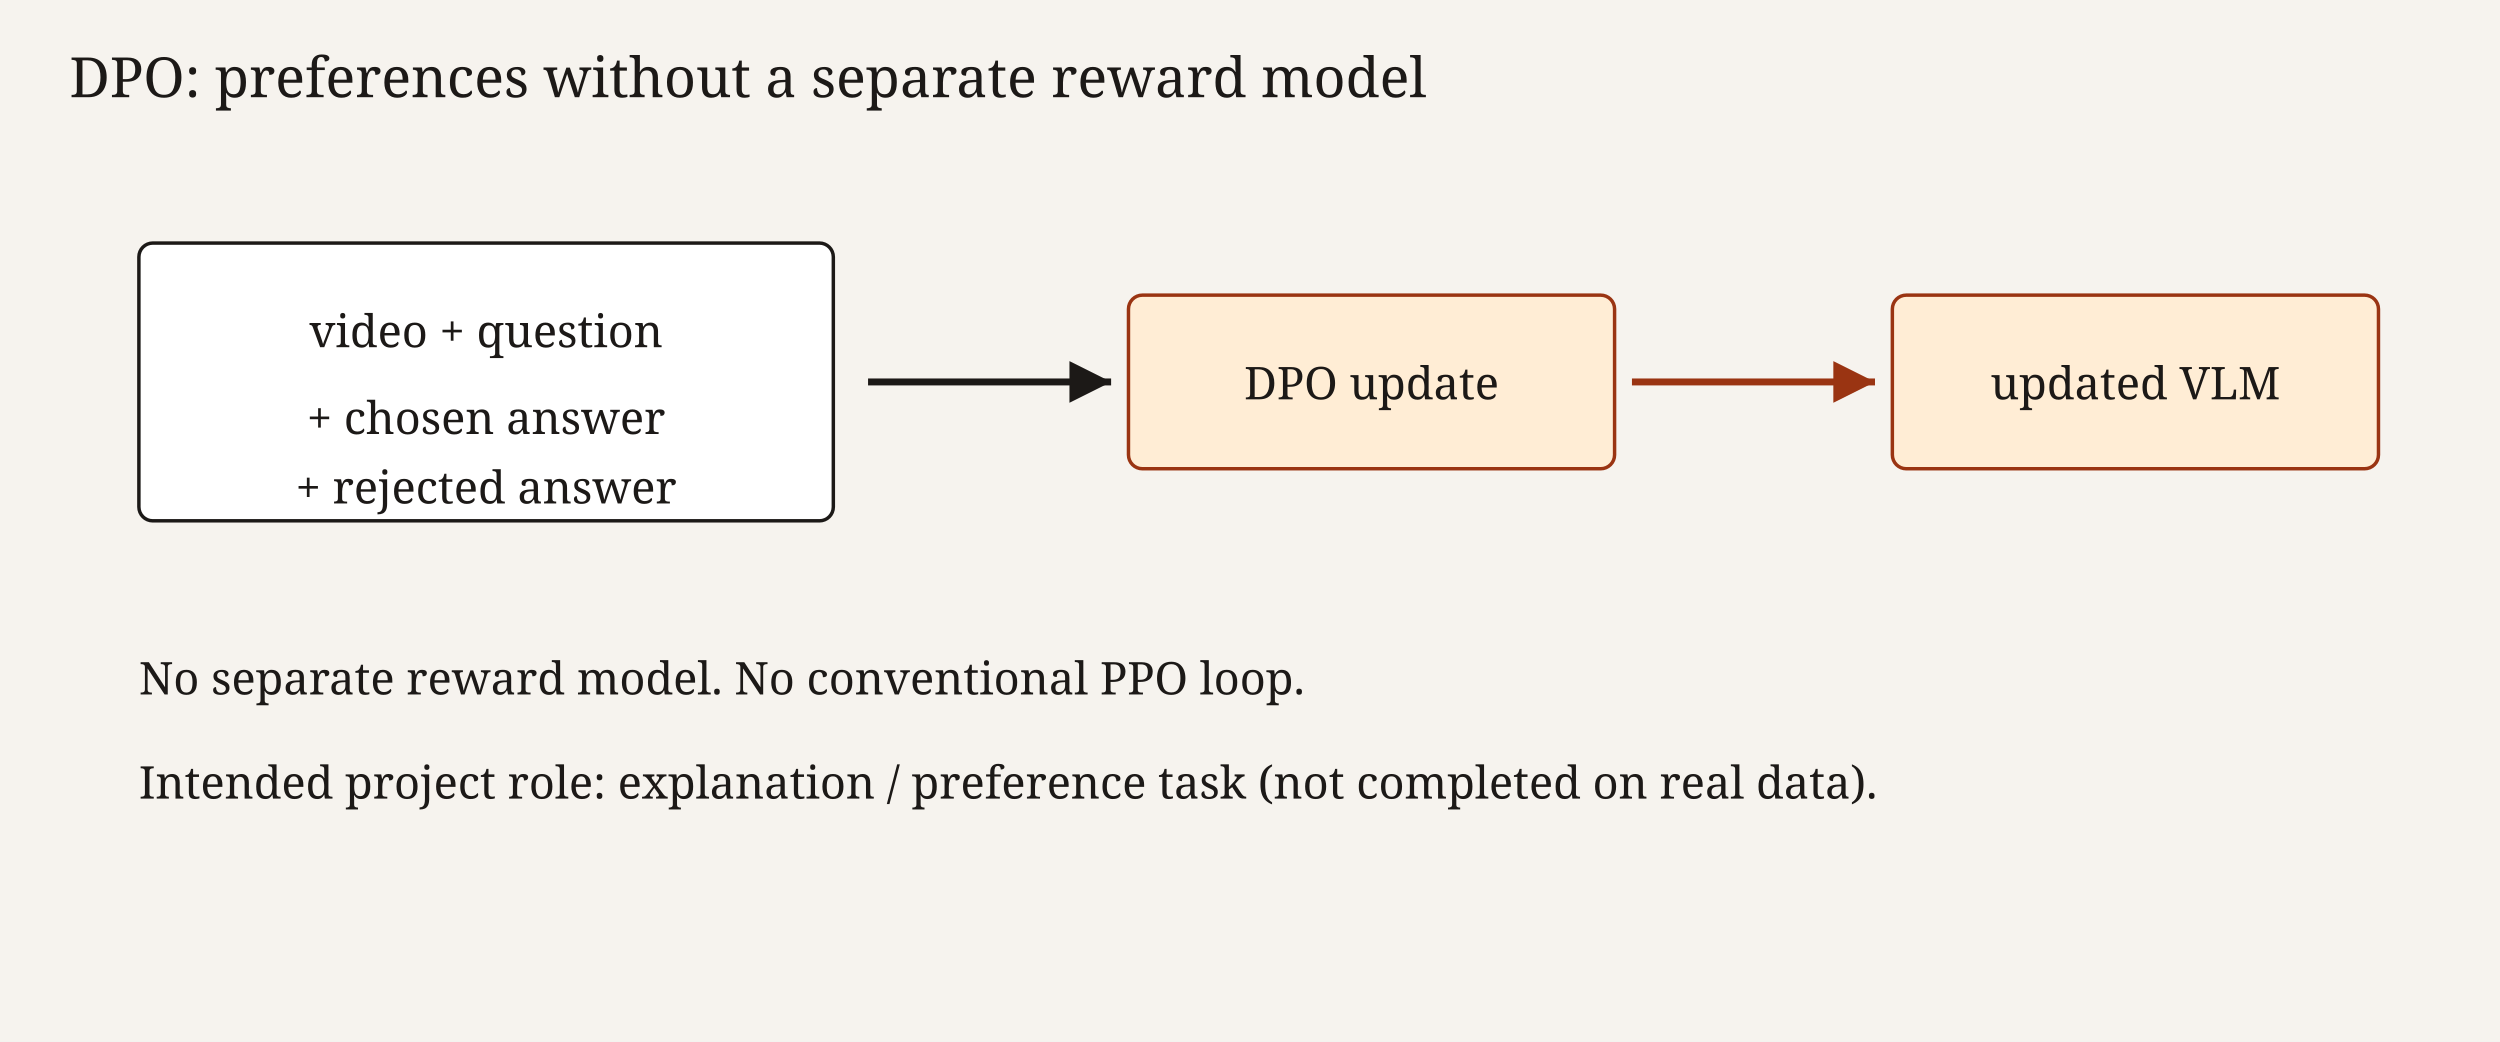
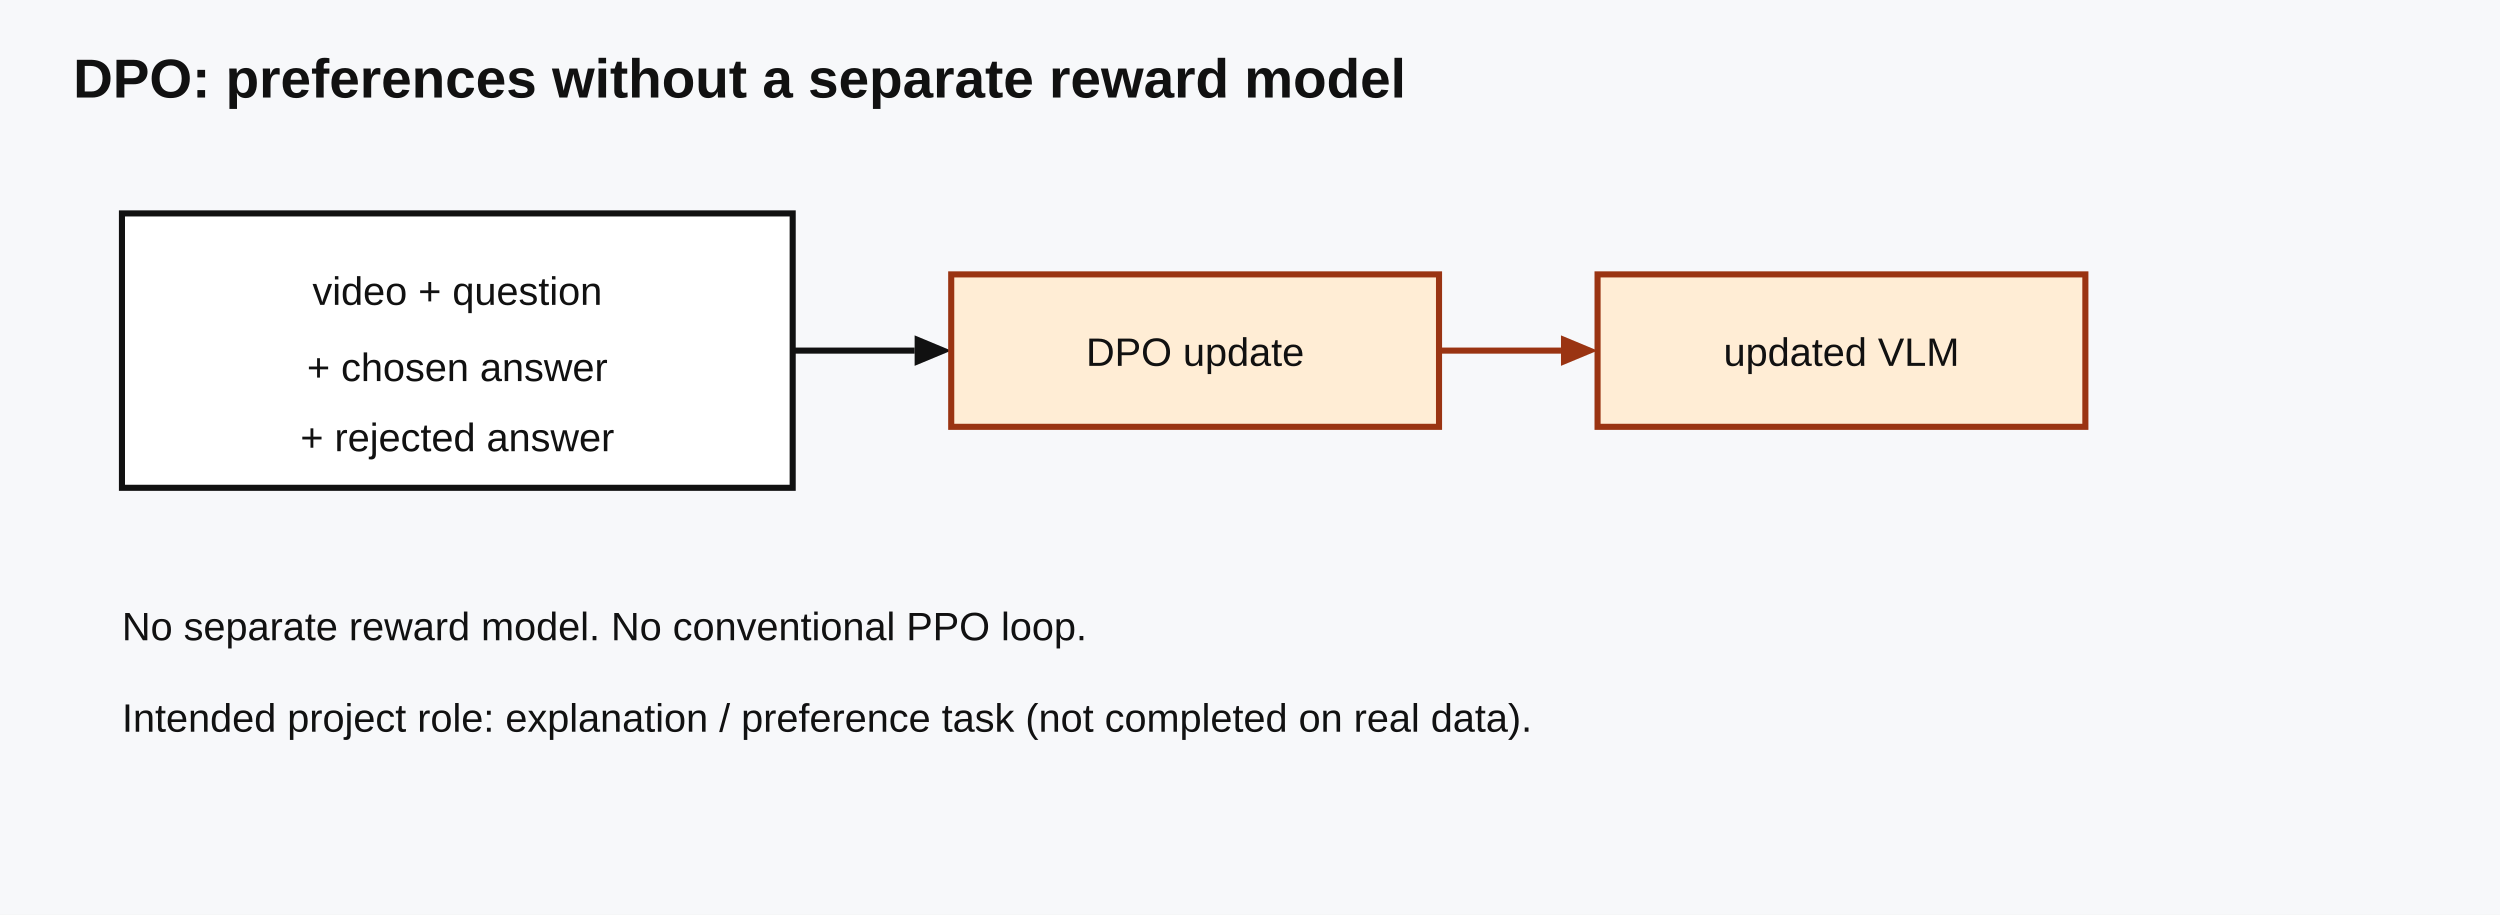
- <svg xmlns="http://www.w3.org/2000/svg" width="720" height="300" viewBox="0 0 720 300" role="img" aria-label="DPO pipeline">
-   <rect width="720" height="300" fill="#f6f3ee" />
-   <text x="20" y="28" font-family="Georgia, serif" font-size="16" fill="#1c1917">DPO: preferences without a separate reward model</text>
-   <g font-family="Georgia, serif" font-size="13" fill="#1c1917">
-     <rect x="40" y="70" width="200" height="80" rx="4" fill="#fff" stroke="#1c1917" />
-     <text x="140" y="100" text-anchor="middle">video + question</text>
-     <text x="140" y="125" text-anchor="middle">+ chosen answer</text>
-     <text x="140" y="145" text-anchor="middle">+ rejected answer</text>
-     <path d="M250 110 H320" stroke="#1c1917" stroke-width="2" marker-end="url(#a)" />
-     <rect x="325" y="85" width="140" height="50" rx="4" fill="#ffedd5" stroke="#9a3412" />
-     <text x="395" y="115" text-anchor="middle">DPO update</text>
-     <path d="M470 110 H540" stroke="#9a3412" stroke-width="2" marker-end="url(#b)" />
-     <rect x="545" y="85" width="140" height="50" rx="4" fill="#ffedd5" stroke="#9a3412" />
-     <text x="615" y="115" text-anchor="middle">updated VLM</text>
-     <text x="40" y="200">No separate reward model. No conventional PPO loop.</text>
-     <text x="40" y="230">Intended project role: explanation / preference task (not completed on real data).</text>
+ <svg xmlns="http://www.w3.org/2000/svg" width="820" height="300" viewBox="0 0 820 300">
+   <rect width="820" height="300" fill="#f7f8fa" />
+   <text x="24" y="32" font-family="Arial, Helvetica, sans-serif" font-size="18" font-weight="700" fill="#111">DPO: preferences without a separate reward model</text>
+   <g font-family="Arial, Helvetica, sans-serif" font-size="13" fill="#111">
+     <rect x="40" y="70" width="220" height="90" fill="#fff" stroke="#111" stroke-width="2" />
+     <text x="150" y="100" text-anchor="middle">video + question</text>
+     <text x="150" y="125" text-anchor="middle">+ chosen answer</text>
+     <text x="150" y="148" text-anchor="middle">+ rejected answer</text>
+     <line x1="260" y1="115" x2="300" y2="115" stroke="#111" stroke-width="2" />
+     <polygon points="300,110 312,115 300,120" fill="#111" />
+     <rect x="312" y="90" width="160" height="50" fill="#ffedd5" stroke="#9a3412" stroke-width="2" />
+     <text x="392" y="120" text-anchor="middle">DPO update</text>
+     <line x1="472" y1="115" x2="512" y2="115" stroke="#9a3412" stroke-width="2" />
+     <polygon points="512,110 524,115 512,120" fill="#9a3412" />
+     <rect x="524" y="90" width="160" height="50" fill="#ffedd5" stroke="#9a3412" stroke-width="2" />
+     <text x="604" y="120" text-anchor="middle">updated VLM</text>
+     <text x="40" y="210">No separate reward model. No conventional PPO loop.</text>
+     <text x="40" y="240">Intended project role: explanation / preference task (not completed on real data).</text>
  </g>
-   <defs>
-     <marker id="a" markerWidth="8" markerHeight="8" refX="6" refY="3" orient="auto">
-       <path d="M0,0 L6,3 L0,6 Z" fill="#1c1917" />
-     </marker>
-     <marker id="b" markerWidth="8" markerHeight="8" refX="6" refY="3" orient="auto">
-       <path d="M0,0 L6,3 L0,6 Z" fill="#9a3412" />
-     </marker>
-   </defs>
</svg>
